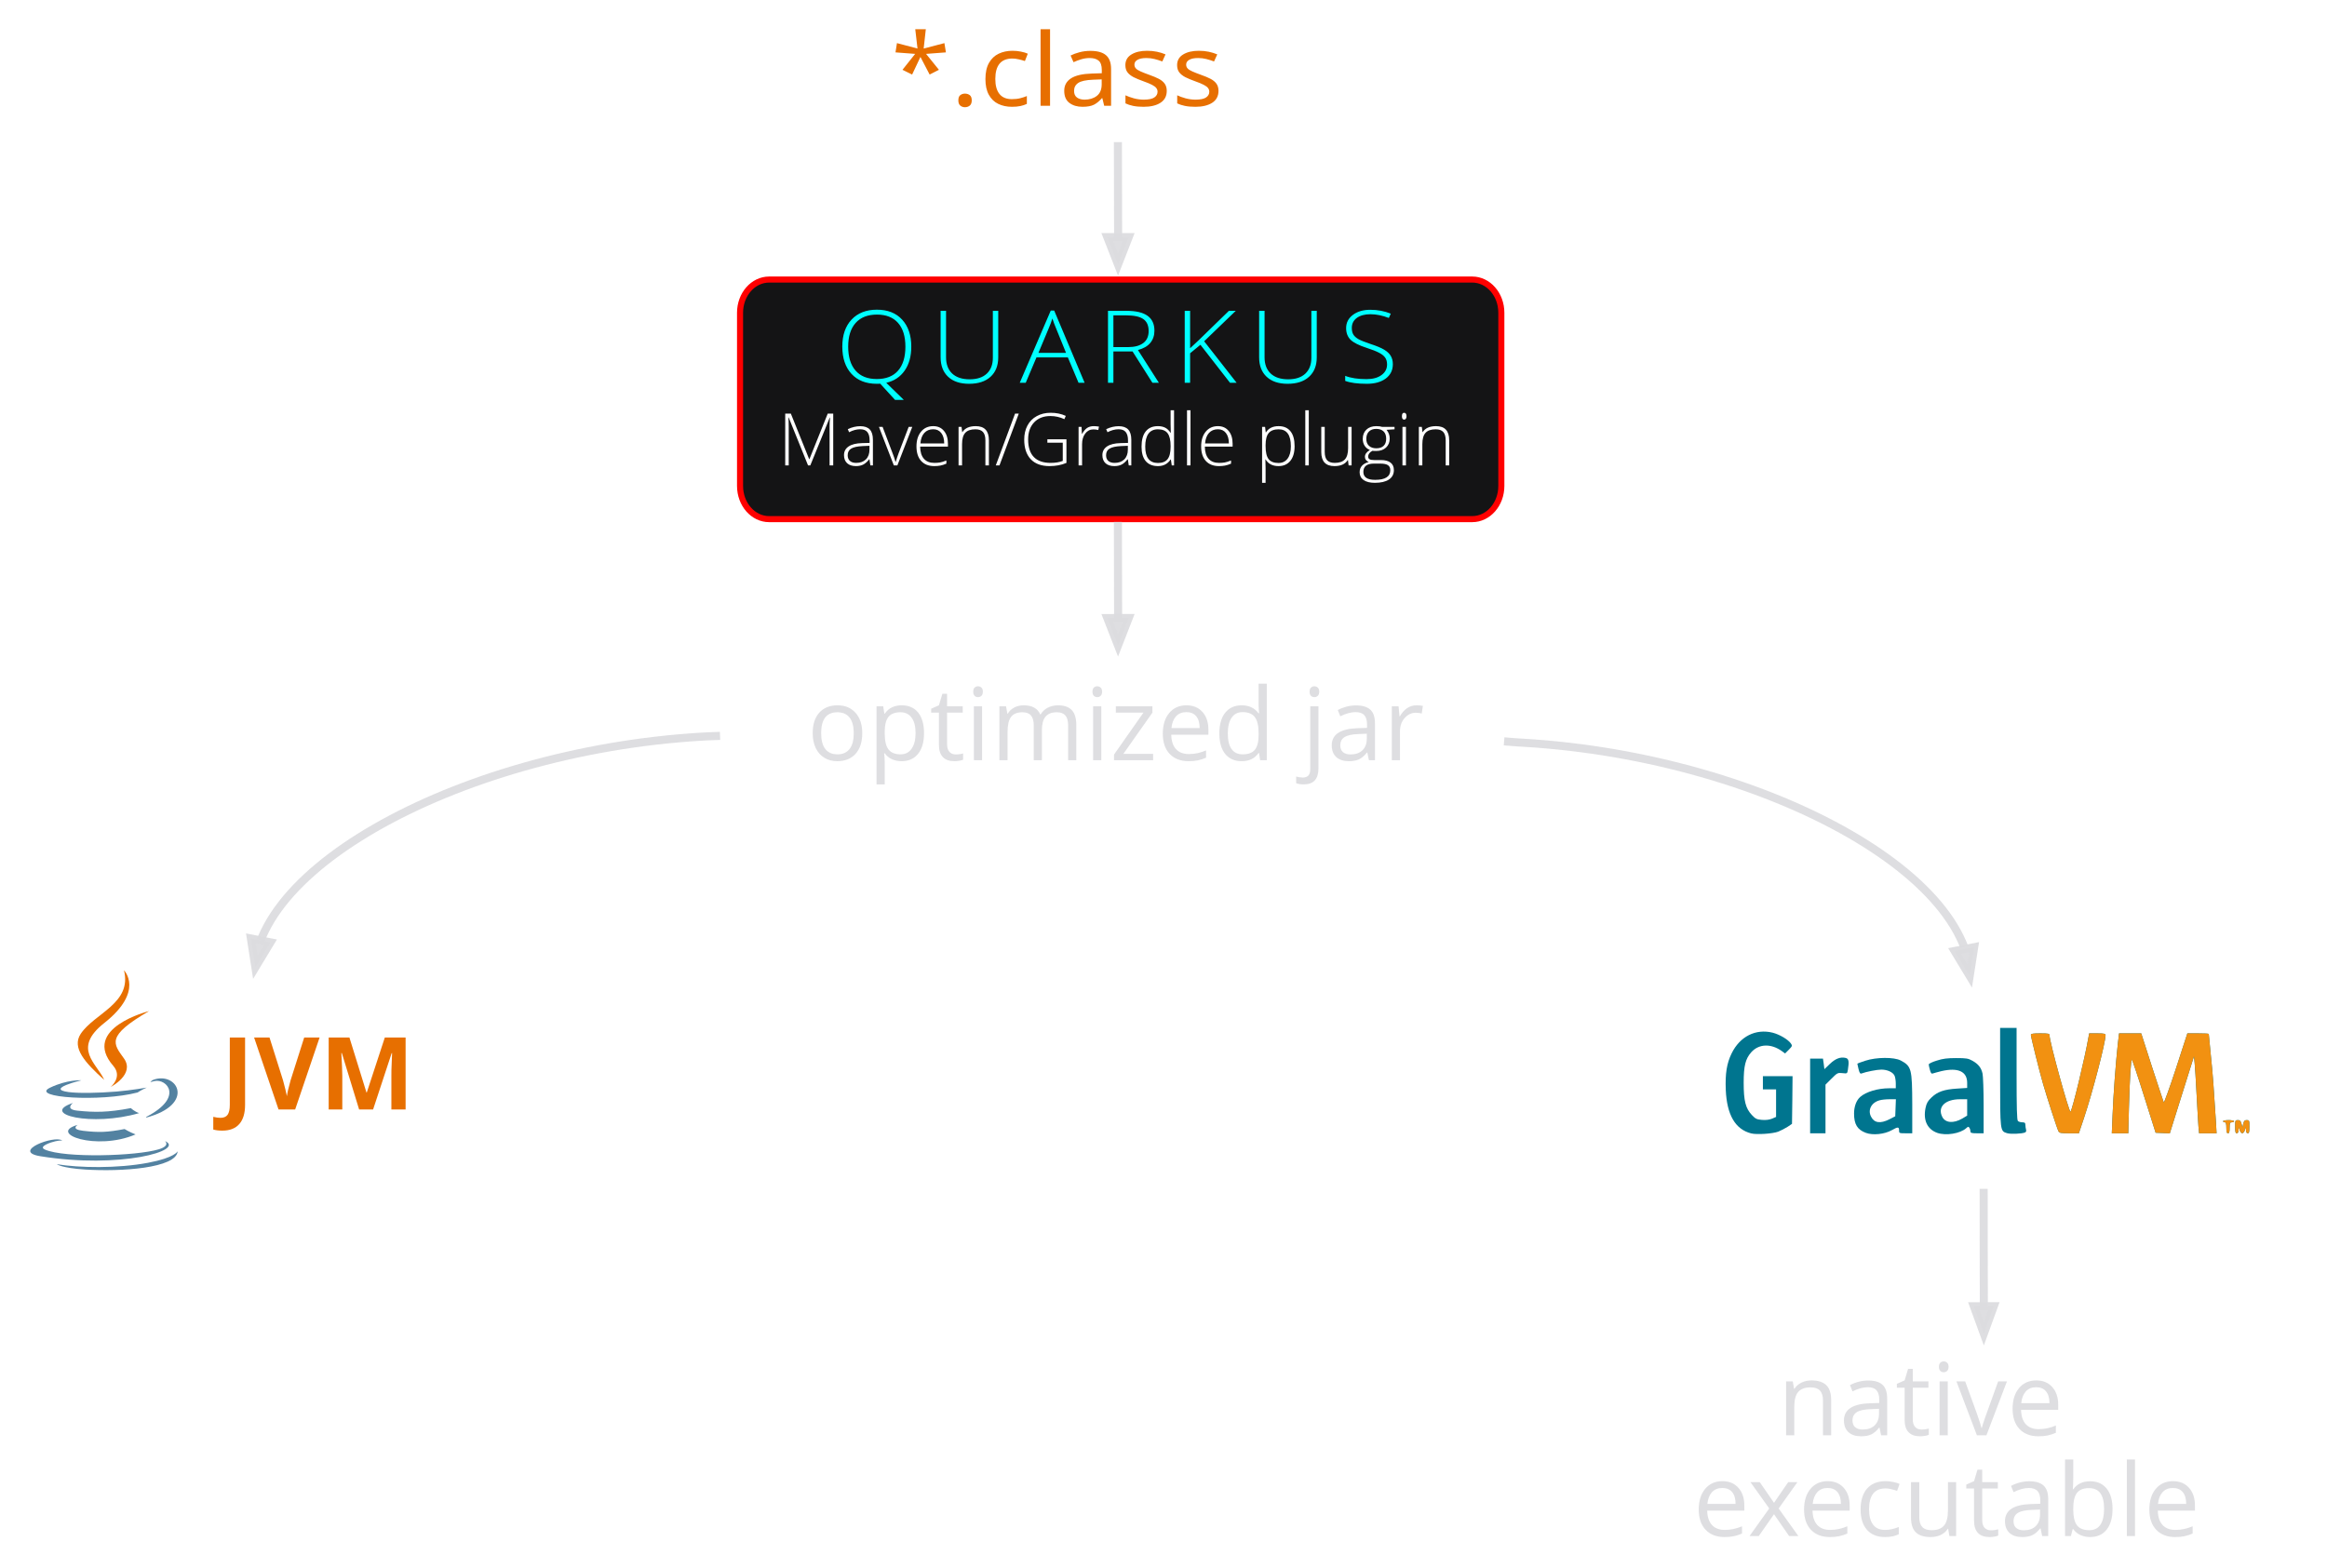
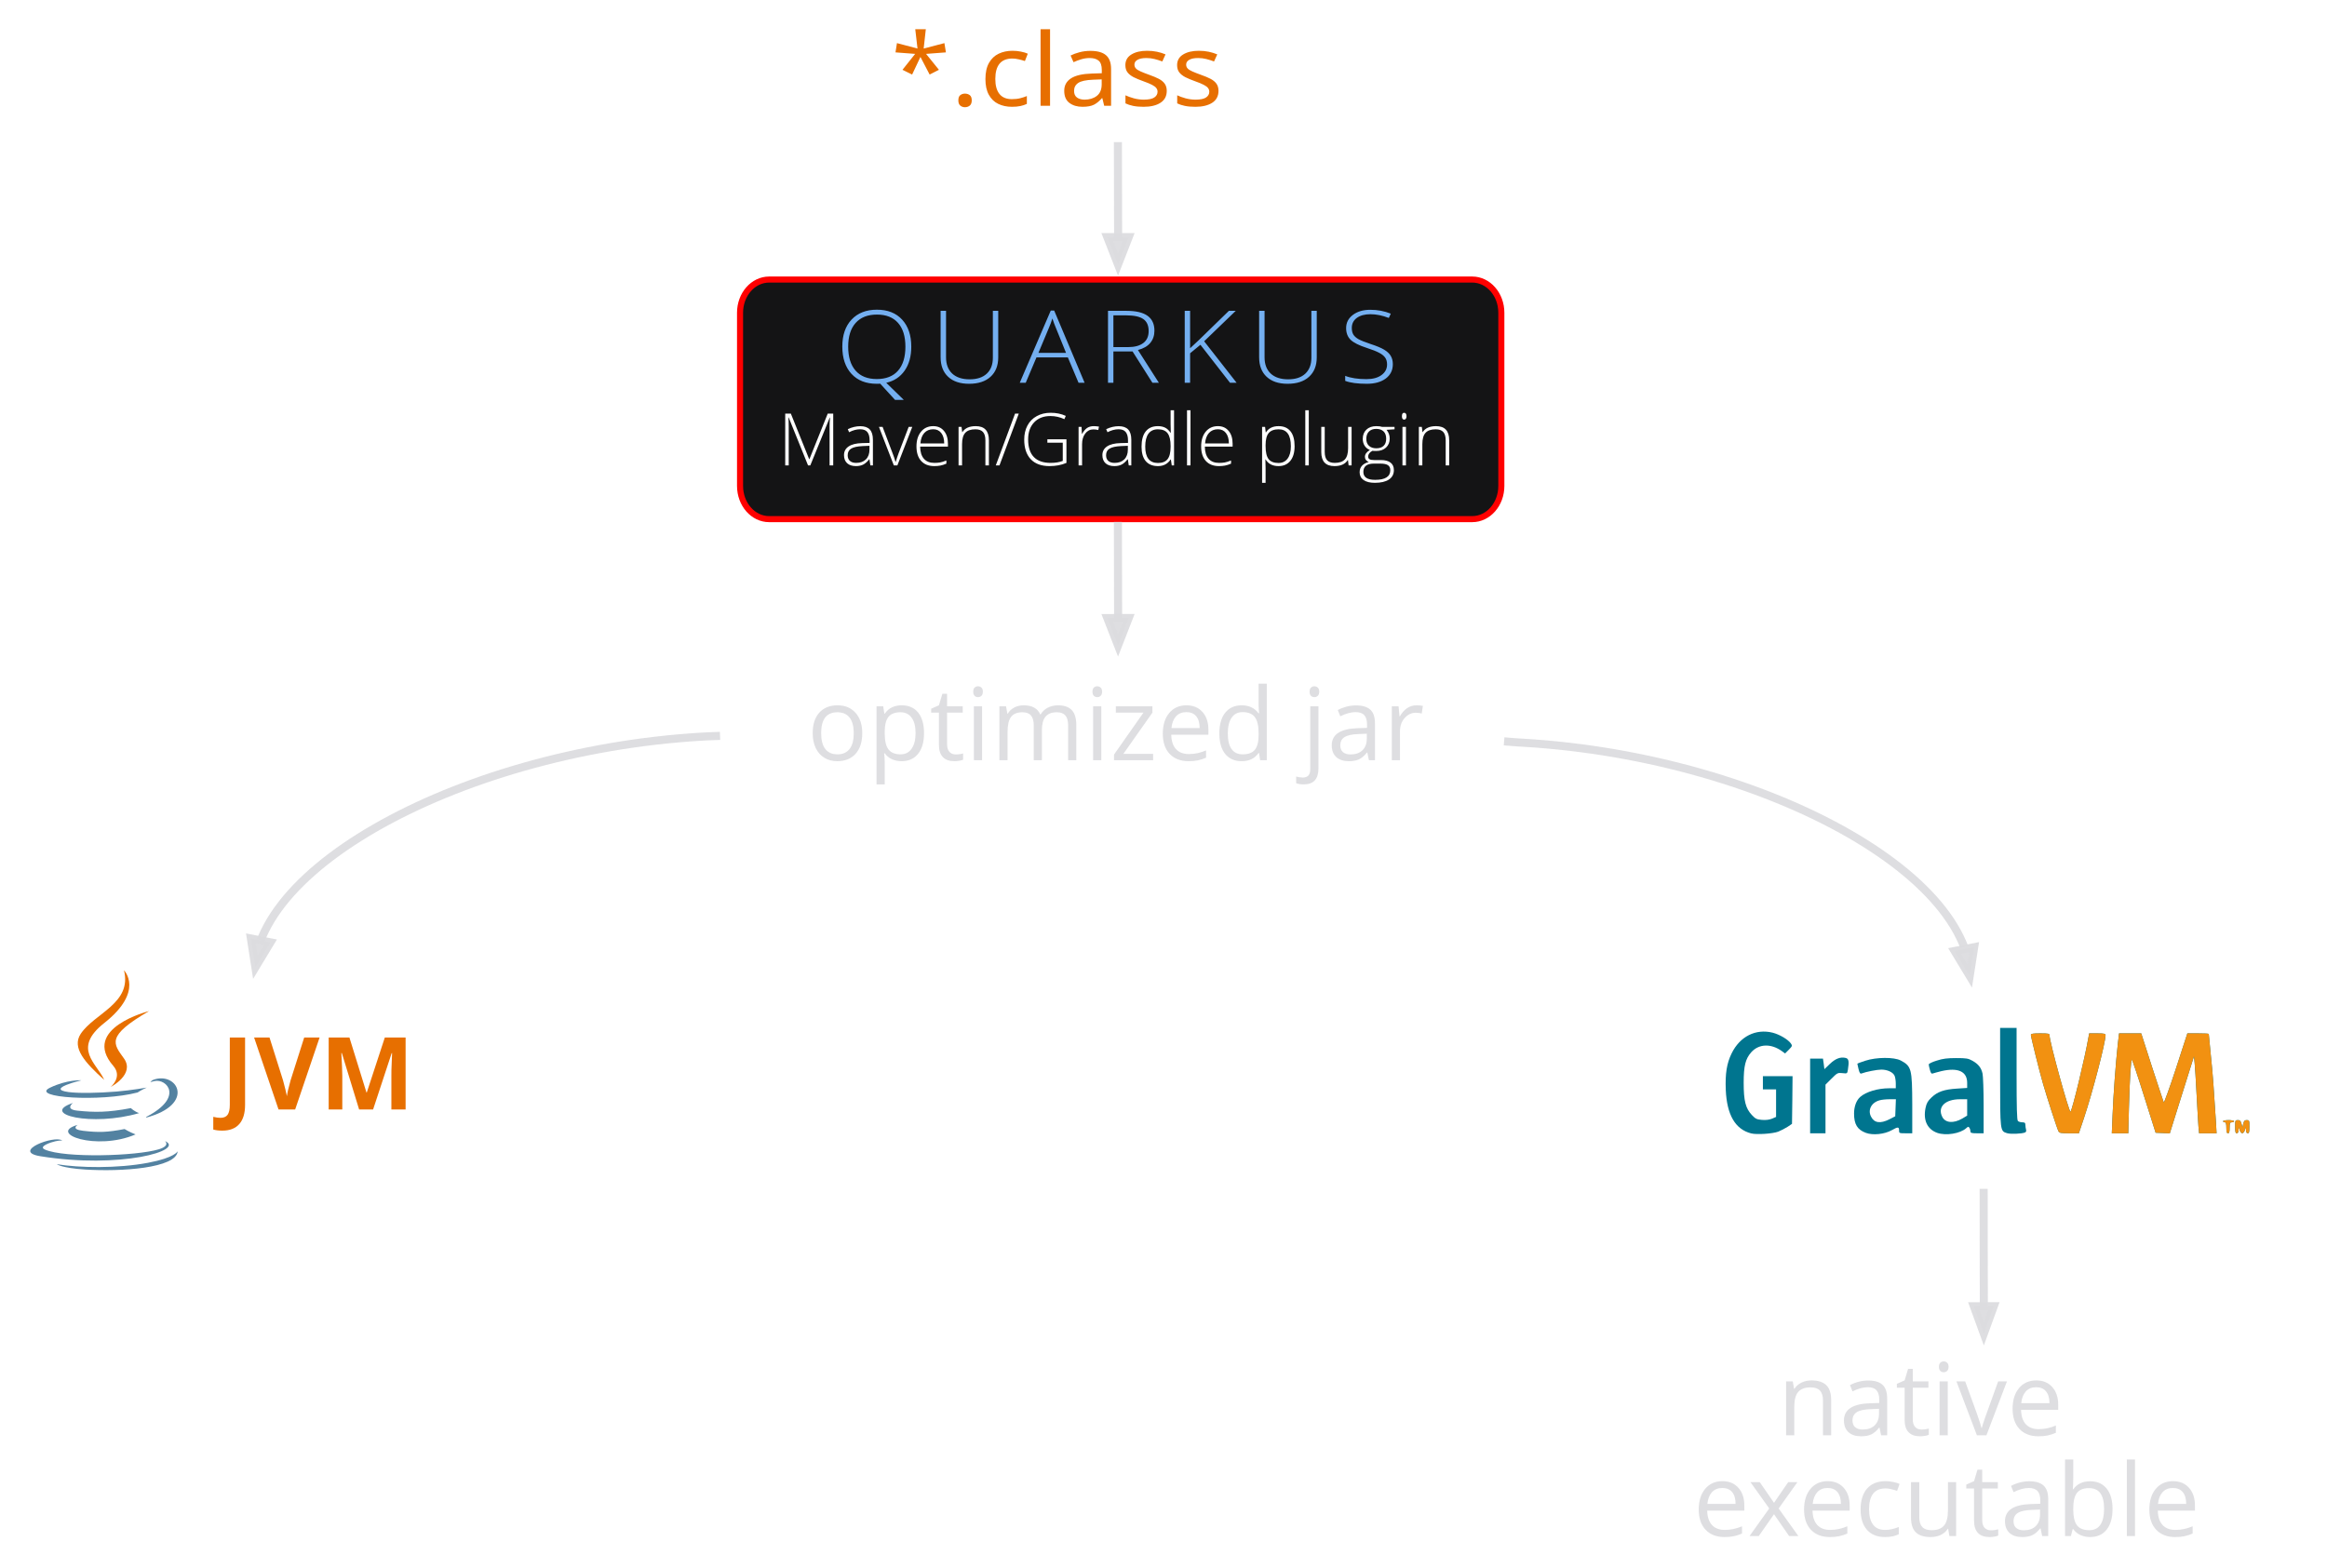
<svg xmlns="http://www.w3.org/2000/svg" version="1.1" viewBox="0 0 769.583 518.457" stroke-miterlimit="10" id="svg234" width="769.583" height="518.457" style="fill:none;stroke:none;stroke-linecap:square;stroke-miterlimit:10">
  <defs id="defs238">
    <defs id="defs48">
      <filter filterUnits="userSpaceOnUse" id="shadowFilter-g473d69ed28_0_216.3">
        <feGaussianBlur id="feGaussianBlur35" result="blur" stdDeviation="4.889" in="SourceAlpha" />
        <feComponentTransfer id="feComponentTransfer45" in="blur" style="color-interpolation-filters:sRGB">
          <feFuncR id="feFuncR37" intercept="0.0" slope="0" type="linear" />
          <feFuncG id="feFuncG39" intercept="0.0" slope="0" type="linear" />
          <feFuncB id="feFuncB41" intercept="0.0" slope="0" type="linear" />
          <feFuncA id="feFuncA43" intercept="0" slope="0.498" type="linear" />
        </feComponentTransfer>
      </filter>
    </defs>
    <defs id="defs81">
      <filter filterUnits="userSpaceOnUse" id="shadowFilter-g473d69ed28_0_216.5">
        <feGaussianBlur id="feGaussianBlur68" result="blur" stdDeviation="4.889" in="SourceAlpha" />
        <feComponentTransfer id="feComponentTransfer78" in="blur" style="color-interpolation-filters:sRGB">
          <feFuncR id="feFuncR70" intercept="0.0" slope="0" type="linear" />
          <feFuncG id="feFuncG72" intercept="0.0" slope="0" type="linear" />
          <feFuncB id="feFuncB74" intercept="0.0" slope="0" type="linear" />
          <feFuncA id="feFuncA76" intercept="0" slope="0.498" type="linear" />
        </feComponentTransfer>
      </filter>
    </defs>
    <defs id="defs114">
      <filter filterUnits="userSpaceOnUse" id="shadowFilter-g473d69ed28_0_216.7">
        <feGaussianBlur id="feGaussianBlur101" result="blur" stdDeviation="4.889" in="SourceAlpha" />
        <feComponentTransfer id="feComponentTransfer111" in="blur" style="color-interpolation-filters:sRGB">
          <feFuncR id="feFuncR103" intercept="0.0" slope="0" type="linear" />
          <feFuncG id="feFuncG105" intercept="0.0" slope="0" type="linear" />
          <feFuncB id="feFuncB107" intercept="0.0" slope="0" type="linear" />
          <feFuncA id="feFuncA109" intercept="0" slope="0.498" type="linear" />
        </feComponentTransfer>
      </filter>
    </defs>
    <defs id="defs147">
      <filter filterUnits="userSpaceOnUse" id="shadowFilter-g473d69ed28_0_216.9">
        <feGaussianBlur id="feGaussianBlur134" result="blur" stdDeviation="4.889" in="SourceAlpha" />
        <feComponentTransfer id="feComponentTransfer144" in="blur" style="color-interpolation-filters:sRGB">
          <feFuncR id="feFuncR136" intercept="0.0" slope="0" type="linear" />
          <feFuncG id="feFuncG138" intercept="0.0" slope="0" type="linear" />
          <feFuncB id="feFuncB140" intercept="0.0" slope="0" type="linear" />
          <feFuncA id="feFuncA142" intercept="0" slope="0.498" type="linear" />
        </feComponentTransfer>
      </filter>
    </defs>
    <defs id="defs180">
      <filter filterUnits="userSpaceOnUse" id="shadowFilter-g473d69ed28_0_216.11">
        <feGaussianBlur id="feGaussianBlur167" result="blur" stdDeviation="4.889" in="SourceAlpha" />
        <feComponentTransfer id="feComponentTransfer177" in="blur" style="color-interpolation-filters:sRGB">
          <feFuncR id="feFuncR169" intercept="0.0" slope="0" type="linear" />
          <feFuncG id="feFuncG171" intercept="0.0" slope="0" type="linear" />
          <feFuncB id="feFuncB173" intercept="0.0" slope="0" type="linear" />
          <feFuncA id="feFuncA175" intercept="0" slope="0.498" type="linear" />
        </feComponentTransfer>
      </filter>
    </defs>
    <defs id="defs88">
      <linearGradient id="g473d69ed28_0_216.6" gradientUnits="userSpaceOnUse" gradientTransform="scale(7.589941)" spreadMethod="pad" x1="8.612" y1="47.728" x2="8.612" y2="55.318">
        <stop offset="0.0" stop-color="#3c8fd6" id="stop83" />
        <stop offset="1.0" stop-color="#225d8f" id="stop85" />
      </linearGradient>
    </defs>
    <defs id="defs187">
      <linearGradient id="g473d69ed28_0_216.12" gradientUnits="userSpaceOnUse" gradientTransform="scale(7.589941)" spreadMethod="pad" x1="46.684" y1="47.728" x2="46.684" y2="55.318">
        <stop offset="0.0" stop-color="#3c8fd6" id="stop182" />
        <stop offset="1.0" stop-color="#225d8f" id="stop184" />
      </linearGradient>
    </defs>
    <defs id="defs121">
      <linearGradient id="g473d69ed28_0_216.8" gradientUnits="userSpaceOnUse" gradientTransform="scale(7.589941)" spreadMethod="pad" x1="84.757" y1="47.728" x2="84.757" y2="55.318">
        <stop offset="0.0" stop-color="#3c8fd6" id="stop116" />
        <stop offset="1.0" stop-color="#225d8f" id="stop118" />
      </linearGradient>
    </defs>
    <defs id="defs154">
      <linearGradient id="g473d69ed28_0_216.10" gradientUnits="userSpaceOnUse" gradientTransform="scale(7.589941)" spreadMethod="pad" x1="46.684" y1="33.441" x2="46.684" y2="41.031">
        <stop offset="0.0" stop-color="#3c8fd6" id="stop149" />
        <stop offset="1.0" stop-color="#225d8f" id="stop151" />
      </linearGradient>
    </defs>
    <defs id="defs55">
      <linearGradient id="g473d69ed28_0_216.4" gradientUnits="userSpaceOnUse" gradientTransform="scale(7.589942)" spreadMethod="pad" x1="46.684" y1="19.154" x2="46.684" y2="26.744">
        <stop offset="0.0" stop-color="#3072aa" id="stop50" />
        <stop offset="1.0" stop-color="#153855" id="stop52" />
      </linearGradient>
    </defs>
  </defs>
  <clipPath id="g473d69ed28_0_216.0">
    <path d="M 0,0 H 960 V 540 H 0 Z" id="path2" style="clip-rule:nonzero" />
  </clipPath>
  <rect style="fill:#060607;fill-opacity:0.941;fill-rule:evenodd;stroke:#ff0000;stroke-width:2;stroke-miterlimit:10;stroke-dasharray:none;stroke-opacity:1" id="rect928" width="251.779" height="79.256" x="244.745" y="92.474" rx="9.63" ry="10.984" />
  <path style="fill-rule:evenodd;stroke:#dcdcdf;stroke-width:2.667;stroke-linecap:butt;stroke-linejoin:round;stroke-miterlimit:10;stroke-dasharray:none;stroke-opacity:0.941" id="path198" d="m 238.13,243.426 -4.309,0.166 c -0.636,0.033 -1.272,0.069 -1.907,0.106 -5.083,0.301 -10.147,0.748 -15.171,1.332 -10.047,1.166 -19.935,2.877 -29.504,5.054 -19.138,4.354 -36.999,10.575 -52.309,18.039 -15.31,7.465 -28.068,16.173 -36.999,25.504 -4.465,4.665 -7.974,9.486 -10.366,14.385 -0.299,0.612 -0.581,1.226 -0.844,1.84 -0.132,0.307 -0.259,0.615 -0.382,0.923 l -0.123,0.314" />
  <path style="fill:#dcdcdf;fill-opacity:0.941;fill-rule:evenodd;stroke:#dcdcdf;stroke-width:2.667;stroke-linecap:butt;stroke-miterlimit:10;stroke-dasharray:none;stroke-opacity:0.941" id="path202" d="m 82.974,310.45 1.488,9.543 4.994,-8.267 z" />
  <path style="fill-rule:evenodd;stroke:#dcdcdf;stroke-width:2.667;stroke-linecap:butt;stroke-linejoin:round;stroke-miterlimit:10;stroke-dasharray:none;stroke-opacity:0.941" id="path206" d="m 497.431,245.241 4.494,0.351 c 0.636,0.033 1.272,0.069 1.907,0.106 5.083,0.301 10.147,0.748 15.171,1.332 10.047,1.166 19.935,2.877 29.504,5.054 19.138,4.354 36.999,10.575 52.309,18.039 15.31,7.465 28.068,16.173 36.999,25.504 4.465,4.665 7.974,9.486 10.366,14.385 0.299,0.612 0.581,1.226 0.845,1.84 0.132,0.307 0.259,0.615 0.382,0.923 l 0.123,0.314" />
  <path style="fill:#dcdcdf;fill-opacity:0.941;fill-rule:evenodd;stroke:#dcdcdf;stroke-width:2.667;stroke-linecap:butt;stroke-miterlimit:10;stroke-dasharray:none;stroke-opacity:0.941" id="path210" d="m 646.42,314.597 4.995,8.267 1.488,-9.543 z" />
  <path style="fill-rule:evenodd;stroke:#dcdcdf;stroke-width:2.667;stroke-linecap:butt;stroke-linejoin:round;stroke-miterlimit:10;stroke-dasharray:none;stroke-opacity:0.941" id="path222" d="m 369.718,47.013 0.011,7.683 c 0.006,3.971 0.015,7.148 0.023,10.325 0.009,3.177 0.017,6.355 0.023,10.326 l 0.003,3.093" />
  <path style="fill:#dcdcdf;fill-opacity:0.941;fill-rule:evenodd;stroke:#dcdcdf;stroke-width:2.667;stroke-linecap:butt;stroke-miterlimit:10;stroke-dasharray:none;stroke-opacity:0.941" id="path226" d="m 366.208,78.443 3.546,9.074 3.535,-9.078 z" />
  <text xml:space="preserve" style="font-style:normal;font-variant:normal;font-weight:normal;font-stretch:normal;font-size:34.509px;line-height:1.25;font-family:'Roboto Mono';-inkscape-font-specification:'Roboto Mono, Normal';font-variant-ligatures:normal;font-variant-caps:normal;font-variant-numeric:normal;font-feature-settings:normal;text-align:start;letter-spacing:0px;word-spacing:0px;writing-mode:lr-tb;text-anchor:start;fill:#e76f00;fill-opacity:1;stroke:none;stroke-width:1.035" x="284.639" y="36.235" id="text901" transform="scale(1.035287,0.965916)">
    <tspan id="tspan1341" x="284.639" y="36.235">*.class</tspan>
  </text>
-   <text xml:space="preserve" style="font-style:normal;font-variant:normal;font-weight:normal;font-stretch:normal;font-size:34.51px;line-height:1.25;font-family:'Open Sans';-inkscape-font-specification:'Open Sans, Normal';font-variant-ligatures:normal;font-variant-caps:normal;font-variant-numeric:normal;font-feature-settings:normal;text-align:start;letter-spacing:0px;word-spacing:0px;writing-mode:lr-tb;text-anchor:start;fill:#00ffff;fill-opacity:1;stroke:none;stroke-width:1.035;stroke-linecap:square;stroke-miterlimit:10" x="266.901" y="131.092" id="text901-7" transform="scale(1.035287,0.965916)">
-     <tspan id="tspan920" style="font-style:normal;font-variant:normal;font-weight:300;font-stretch:normal;font-size:34.509px;font-family:'Open Sans';-inkscape-font-specification:'Open Sans, Light';font-variant-ligatures:normal;font-variant-caps:normal;font-variant-numeric:normal;font-feature-settings:normal;text-align:start;letter-spacing:4px;writing-mode:lr-tb;text-anchor:start" x="266.901" y="131.092">QUARKUS</tspan>
+   <text xml:space="preserve" style="font-style:normal;font-variant:normal;font-weight:normal;font-stretch:normal;font-size:34.51px;line-height:1.25;font-family:'Open Sans';-inkscape-font-specification:'Open Sans, Normal';font-variant-ligatures:normal;font-variant-caps:normal;font-variant-numeric:normal;font-feature-settings:normal;text-align:start;letter-spacing:0px;word-spacing:0px;writing-mode:lr-tb;text-anchor:start;fill:#74aff0;fill-opacity:1;stroke:none;stroke-width:1.035;stroke-linecap:square;stroke-miterlimit:10;" x="266.901" y="131.092" id="text901-7" transform="scale(1.035287,0.965916)">
+     <tspan id="tspan920" style="font-style:normal;font-variant:normal;font-weight:300;font-stretch:normal;font-size:34.509px;font-family:'Open Sans';-inkscape-font-specification:'Open Sans, Light';font-variant-ligatures:normal;font-variant-caps:normal;font-variant-numeric:normal;font-feature-settings:normal;text-align:start;letter-spacing:4px;writing-mode:lr-tb;text-anchor:start;fill:#74aff0;fill-opacity:1;" x="266.901" y="131.092">QUARKUS</tspan>
  </text>
  <text xml:space="preserve" style="font-style:normal;font-variant:normal;font-weight:normal;font-stretch:normal;font-size:33.333px;line-height:1.25;font-family:'Open Sans';-inkscape-font-specification:'Open Sans, Normal';font-variant-ligatures:normal;font-variant-caps:normal;font-variant-numeric:normal;font-feature-settings:normal;text-align:start;letter-spacing:0px;word-spacing:0px;writing-mode:lr-tb;text-anchor:start;fill:#dcdcdf;fill-opacity:0.941;stroke:none;stroke-linecap:square;stroke-miterlimit:10" x="266.9" y="251.476" id="text901-7-5">
    <tspan id="tspan1339" x="266.9" y="251.476" style="fill:#dcdcdf;fill-opacity:0.941">optimized jar</tspan>
  </text>
  <text xml:space="preserve" style="font-style:normal;font-variant:normal;font-weight:normal;font-stretch:normal;font-size:33.333px;line-height:1;font-family:'Open Sans';-inkscape-font-specification:'Open Sans, Normal';font-variant-ligatures:normal;font-variant-caps:normal;font-variant-numeric:normal;font-feature-settings:normal;text-align:center;letter-spacing:0px;word-spacing:0px;writing-mode:lr-tb;text-anchor:middle;fill:#dcdcdf;fill-opacity:0.941;stroke:none;stroke-linecap:square;stroke-miterlimit:10" x="656.782" y="474.798" id="text901-7-1">
    <tspan id="tspan1107" x="656.782" y="474.798">native</tspan>
    <tspan id="tspan1109" x="656.782" y="508.132">executable</tspan>
  </text>
  <g id="g1068" transform="matrix(0.1914426,0,0,0.1914426,9.901048,320.8999)">
    <path id="path1052" d="m 82.554,267.473 c 0,0 -13.198,7.675 9.393,10.273 27.369,3.122 41.357,2.675 71.517,-3.034 0,0 7.929,4.972 19.004,9.278 -67.612,28.977 -153.019,-1.678 -99.914,-16.517" style="fill:#5382a1" />
    <path id="path1054" d="m 74.292,229.659 c 0,0 -14.803,10.958 7.805,13.296 29.236,3.016 52.325,3.263 92.276,-4.43 0,0 5.526,5.602 14.215,8.666 C 106.841,271.095 15.79,249.076 74.292,229.659" style="fill:#5382a1" />
    <path id="path1056" d="m 143.942,165.515 c 16.66,19.18 -4.377,36.44 -4.377,36.44 0,0 42.301,-21.837 22.874,-49.183 -18.144,-25.501 -32.059,-38.172 43.268,-81.859 0,0 -118.238,29.53 -61.765,94.601" style="fill:#e76f00" />
    <path id="path1058" d="m 233.364,295.442 c 0,0 9.767,8.048 -10.757,14.274 -39.026,11.823 -162.432,15.393 -196.714,0.471 -12.323,-5.361 10.786,-12.801 18.056,-14.362 7.581,-1.644 11.914,-1.338 11.914,-1.338 -13.705,-9.654 -88.583,18.957 -38.034,27.151 137.853,22.356 251.292,-10.067 215.535,-26.196" style="fill:#5382a1" />
    <path id="path1060" d="m 88.901,190.48 c 0,0 -62.772,14.909 -22.229,20.324 17.118,2.292 51.244,1.773 83.031,-0.89 25.978,-2.191 52.063,-6.851 52.063,-6.851 0,0 -9.16,3.923 -15.787,8.448 -63.744,16.765 -186.886,8.966 -151.435,-8.183 29.981,-14.492 54.358,-12.848 54.358,-12.848" style="fill:#5382a1" />
    <path id="path1062" d="m 201.506,253.422 c 64.799,-33.672 34.838,-66.03 13.926,-61.671 -5.126,1.067 -7.411,1.991 -7.411,1.991 0,0 1.903,-2.981 5.537,-4.271 41.371,-14.545 73.187,42.897 -13.355,65.648 0,9.3e-4 1.003,-0.896 1.302,-1.697" style="fill:#5382a1" />
    <path id="path1064" d="m 162.439,0.371 c 0,0 35.887,35.899 -34.037,91.101 -56.071,44.281 -12.786,69.53 -0.023,98.377 C 95.649,160.318 71.63,134.323 87.744,110.128 111.395,74.613 176.918,57.394 162.439,0.371" style="fill:#e76f00" />
    <path id="path1066" d="m 95.268,344.665 c 62.199,3.981 157.712,-2.209 159.974,-31.64 0,0 -4.348,11.157 -51.404,20.017 -53.088,9.991 -118.564,8.824 -157.399,2.421 9.31e-4,-9.3e-4 7.95,6.58 48.829,9.201" style="fill:#5382a1" />
  </g>
  <text xml:space="preserve" style="font-style:normal;font-variant:normal;font-weight:bold;font-stretch:normal;font-size:33.333px;line-height:1.25;font-family:'Open Sans';-inkscape-font-specification:'Open Sans, Bold';font-variant-ligatures:normal;font-variant-caps:normal;font-variant-numeric:normal;font-feature-settings:normal;text-align:start;letter-spacing:0px;word-spacing:0px;writing-mode:lr-tb;text-anchor:start;fill:#e76f00;fill-opacity:1;stroke:none;stroke-linecap:square;stroke-miterlimit:10" x="73.002" y="367.013" id="text901-7-5-6">
    <tspan id="tspan1105" x="73.002" y="367.013">JVM</tspan>
  </text>
  <g id="g1314" transform="matrix(0.03632063,0,0,0.03632063,537.6226,309.1541)">
    <g id="layer101" style="fill:#00758f;stroke:none">
      <path id="path1263" d="m 1143,1811 c -145,-37 -221,-169 -231,-396 -6,-149 9,-242 53,-332 75,-155 220,-228 375,-189 64,17 138,61 165,98 14,21 13,24 -19,57 l -34,34 -30,-22 c -100,-71 -210,-66 -279,12 -52,60 -68,123 -68,277 0,164 17,232 74,293 33,35 44,41 92,45 36,3 67,-1 92,-11 l 37,-16 v -125 -126 h -60 -60 v -60 -60 h 135 135 l -2,217 -3,217 -40,27 c -22,14 -60,34 -85,44 -50,19 -196,29 -247,16 z" />
      <path id="path1265" d="m 2187,1806 c -77,-29 -107,-78 -107,-176 0,-64 21,-120 56,-151 53,-47 161,-79 264,-79 h 60 v -45 c 0,-24 -5,-55 -11,-69 -15,-33 -66,-56 -121,-56 -39,0 -140,20 -179,35 -13,5 -19,-4 -28,-39 -6,-25 -11,-47 -11,-49 0,-3 33,-15 73,-28 100,-33 262,-34 322,-2 98,52 104,76 105,401 v 262 h -60 c -56,0 -60,-1 -60,-23 0,-37 -9,-38 -67,-5 -66,37 -172,48 -236,24 z m 214,-123 54,-28 3,-77 3,-78 h -58 c -32,0 -73,4 -92,10 -74,21 -108,88 -76,149 29,57 84,65 166,24 z" />
      <path id="path1267" d="m 2837,1806 c -91,-33 -129,-116 -106,-227 9,-43 20,-63 54,-95 54,-52 115,-74 233,-81 l 92,-6 v -46 c 0,-105 -84,-142 -235,-107 -33,8 -68,18 -77,21 -13,5 -19,-2 -27,-32 -6,-21 -11,-43 -11,-50 0,-7 33,-23 73,-35 55,-18 96,-23 177,-23 94,0 110,3 149,25 53,30 79,63 91,116 5,21 10,153 10,292 v 252 h -60 c -50,0 -60,-3 -60,-17 0,-10 -4,-25 -10,-33 -7,-12 -12,-12 -28,3 -55,50 -186,71 -265,43 z m 228,-130 45,-27 v -74 -75 h -65 c -136,0 -207,70 -162,160 28,56 102,62 182,16 z" />
      <path id="path1269" d="m 3473,1809 c -63,-19 -63,-19 -63,-514 V 850 h 75 75 v 418 c 0,312 3,421 12,430 7,7 25,12 40,12 22,0 28,5 28,23 0,12 3,32 6,43 4,14 0,23 -10,27 -31,12 -132,16 -163,6 z" />
      <path id="path1271" d="m 1680,1470 v -340 h 59 58 l 7,48 6,48 49,-47 c 52,-50 98,-67 146,-55 27,7 31,32 19,107 -6,36 -6,36 -50,31 -43,-4 -46,-3 -99,50 l -55,55 v 221 222 h -70 -70 z" />
      <path id="path1273" d="m 3942,1793 c -13,-24 -103,-302 -141,-433 -35,-122 -111,-427 -111,-447 0,-10 21,-13 85,-13 75,0 85,2 85,18 0,58 179,707 191,695 17,-17 131,-491 163,-675 l 7,-38 h 74 c 63,0 75,3 75,17 0,67 -119,523 -197,756 l -46,137 h -88 c -74,0 -90,-3 -97,-17 z" />
      <path id="path1275" d="m 4434,1643 c 7,-181 29,-476 47,-640 l 12,-103 h 101 101 l 99,308 c 55,169 103,313 106,320 3,7 53,-131 111,-308 l 104,-320 h 97 c 54,0 98,2 98,5 0,3 9,92 19,198 18,171 26,286 47,615 l 5,92 h -80 -79 l -6,-62 c -3,-35 -10,-166 -17,-293 -6,-126 -15,-256 -18,-288 l -6,-57 -110,350 -110,351 -64,-3 -65,-3 -105,-332 c -57,-183 -108,-333 -111,-333 -9,0 -19,158 -27,438 l -6,232 h -75 -75 z" />
      <path id="path1277" d="m 5470,1760 c 0,-38 -4,-50 -15,-50 -8,0 -15,-4 -15,-10 0,-5 23,-10 50,-10 28,0 50,5 50,10 0,6 -9,10 -20,10 -17,0 -20,7 -20,50 0,38 -4,50 -15,50 -11,0 -15,-12 -15,-50 z" />
      <path id="path1279" d="m 5550,1750 c 0,-57 1,-60 25,-60 19,0 26,7 33,33 l 9,32 7,-32 c 6,-26 13,-33 32,-33 23,0 24,3 24,60 0,47 -3,60 -15,60 -10,0 -15,-10 -16,-27 l -1,-28 -10,28 c -5,15 -16,27 -23,27 -7,0 -18,-12 -23,-27 l -10,-28 -1,28 c -1,17 -6,27 -16,27 -12,0 -15,-13 -15,-60 z" />
    </g>
    <g id="layer102" style="fill:#f29111;stroke:none">
      <path id="path1282" d="m 3942,1793 c -13,-24 -103,-302 -141,-433 -35,-122 -111,-427 -111,-447 0,-10 21,-13 85,-13 75,0 85,2 85,18 0,58 179,707 191,695 17,-17 131,-491 163,-675 l 7,-38 h 74 c 63,0 75,3 75,17 0,67 -119,523 -197,756 l -46,137 h -88 c -74,0 -90,-3 -97,-17 z" />
      <path id="path1284" d="m 4434,1643 c 7,-181 29,-476 47,-640 l 12,-103 h 101 101 l 99,308 c 55,169 103,313 106,320 3,7 53,-131 111,-308 l 104,-320 h 97 c 54,0 98,2 98,5 0,3 9,92 19,198 18,171 26,286 47,615 l 5,92 h -80 -79 l -6,-62 c -3,-35 -10,-166 -17,-293 -6,-126 -15,-256 -18,-288 l -6,-57 -110,350 -110,351 -64,-3 -65,-3 -105,-332 c -57,-183 -108,-333 -111,-333 -9,0 -19,158 -27,438 l -6,232 h -75 -75 z" />
      <path id="path1286" d="m 5470,1760 c 0,-38 -4,-50 -15,-50 -8,0 -15,-4 -15,-10 0,-5 23,-10 50,-10 28,0 50,5 50,10 0,6 -9,10 -20,10 -17,0 -20,7 -20,50 0,38 -4,50 -15,50 -11,0 -15,-12 -15,-50 z" />
      <path id="path1288" d="m 5550,1750 c 0,-57 1,-60 25,-60 19,0 26,7 33,33 l 9,32 7,-32 c 6,-26 13,-33 32,-33 23,0 24,3 24,60 0,47 -3,60 -15,60 -10,0 -15,-10 -16,-27 l -1,-28 -10,28 c -5,15 -16,27 -23,27 -7,0 -18,-12 -23,-27 l -10,-28 -1,28 c -1,17 -6,27 -16,27 -12,0 -15,-13 -15,-60 z" />
    </g>
  </g>
  <path style="fill:none;fill-rule:evenodd;stroke:#dcdcdf;stroke-width:2.667;stroke-linecap:butt;stroke-linejoin:round;stroke-miterlimit:10;stroke-dasharray:none;stroke-opacity:0.941" id="path222-4-9" d="m 656.033,393.27 0.01,15.09 c 0.006,3.971 0.014,7.148 0.022,10.325 0.008,3.177 0.016,6.355 0.022,10.326 l 0.003,3.093" />
  <path style="fill:#dcdcdf;fill-opacity:0.941;fill-rule:evenodd;stroke:#dcdcdf;stroke-width:2.667;stroke-linecap:butt;stroke-miterlimit:10;stroke-dasharray:none;stroke-opacity:0.941" id="path226-9-1" d="m 652.786,432.107 3.308,9.074 3.299,-9.078 z" />
  <path style="fill:none;fill-rule:evenodd;stroke:#dcdcdf;stroke-width:2.667;stroke-linecap:butt;stroke-linejoin:round;stroke-miterlimit:10;stroke-dasharray:none;stroke-opacity:0.941" id="path222-6" d="m 369.718,172.654 0.011,8.053 c 0.006,3.971 0.015,7.148 0.023,10.325 0.009,3.177 0.017,6.355 0.023,10.326 l 0.003,3.093" />
  <path style="fill:#dcdcdf;fill-opacity:0.941;fill-rule:evenodd;stroke:#dcdcdf;stroke-width:2.667;stroke-linecap:butt;stroke-miterlimit:10;stroke-dasharray:none;stroke-opacity:0.941" id="path226-6" d="m 366.208,204.453 3.546,9.074 3.535,-9.078 z" />
  <text xml:space="preserve" style="font-style:normal;font-variant:normal;font-weight:300;font-stretch:normal;font-size:34.509px;line-height:1.25;font-family:'Open Sans';-inkscape-font-specification:'Open Sans, Light';font-variant-ligatures:normal;font-variant-caps:normal;font-variant-numeric:normal;font-feature-settings:normal;text-align:start;letter-spacing:0px;word-spacing:0px;writing-mode:lr-tb;text-anchor:start;fill:#fefefe;fill-opacity:1;stroke:none" x="257.266" y="153.952" id="text924">
    <tspan id="tspan922" x="257.266" y="153.952" style="font-style:normal;font-variant:normal;font-weight:300;font-stretch:normal;font-size:24px;font-family:'Open Sans';-inkscape-font-specification:'Open Sans, Light';font-variant-ligatures:normal;font-variant-caps:normal;font-variant-numeric:normal;font-feature-settings:normal;text-align:start;writing-mode:lr-tb;text-anchor:start;fill:#fefefe;fill-opacity:1">Maven/Gradle plugin</tspan>
  </text>
</svg>
